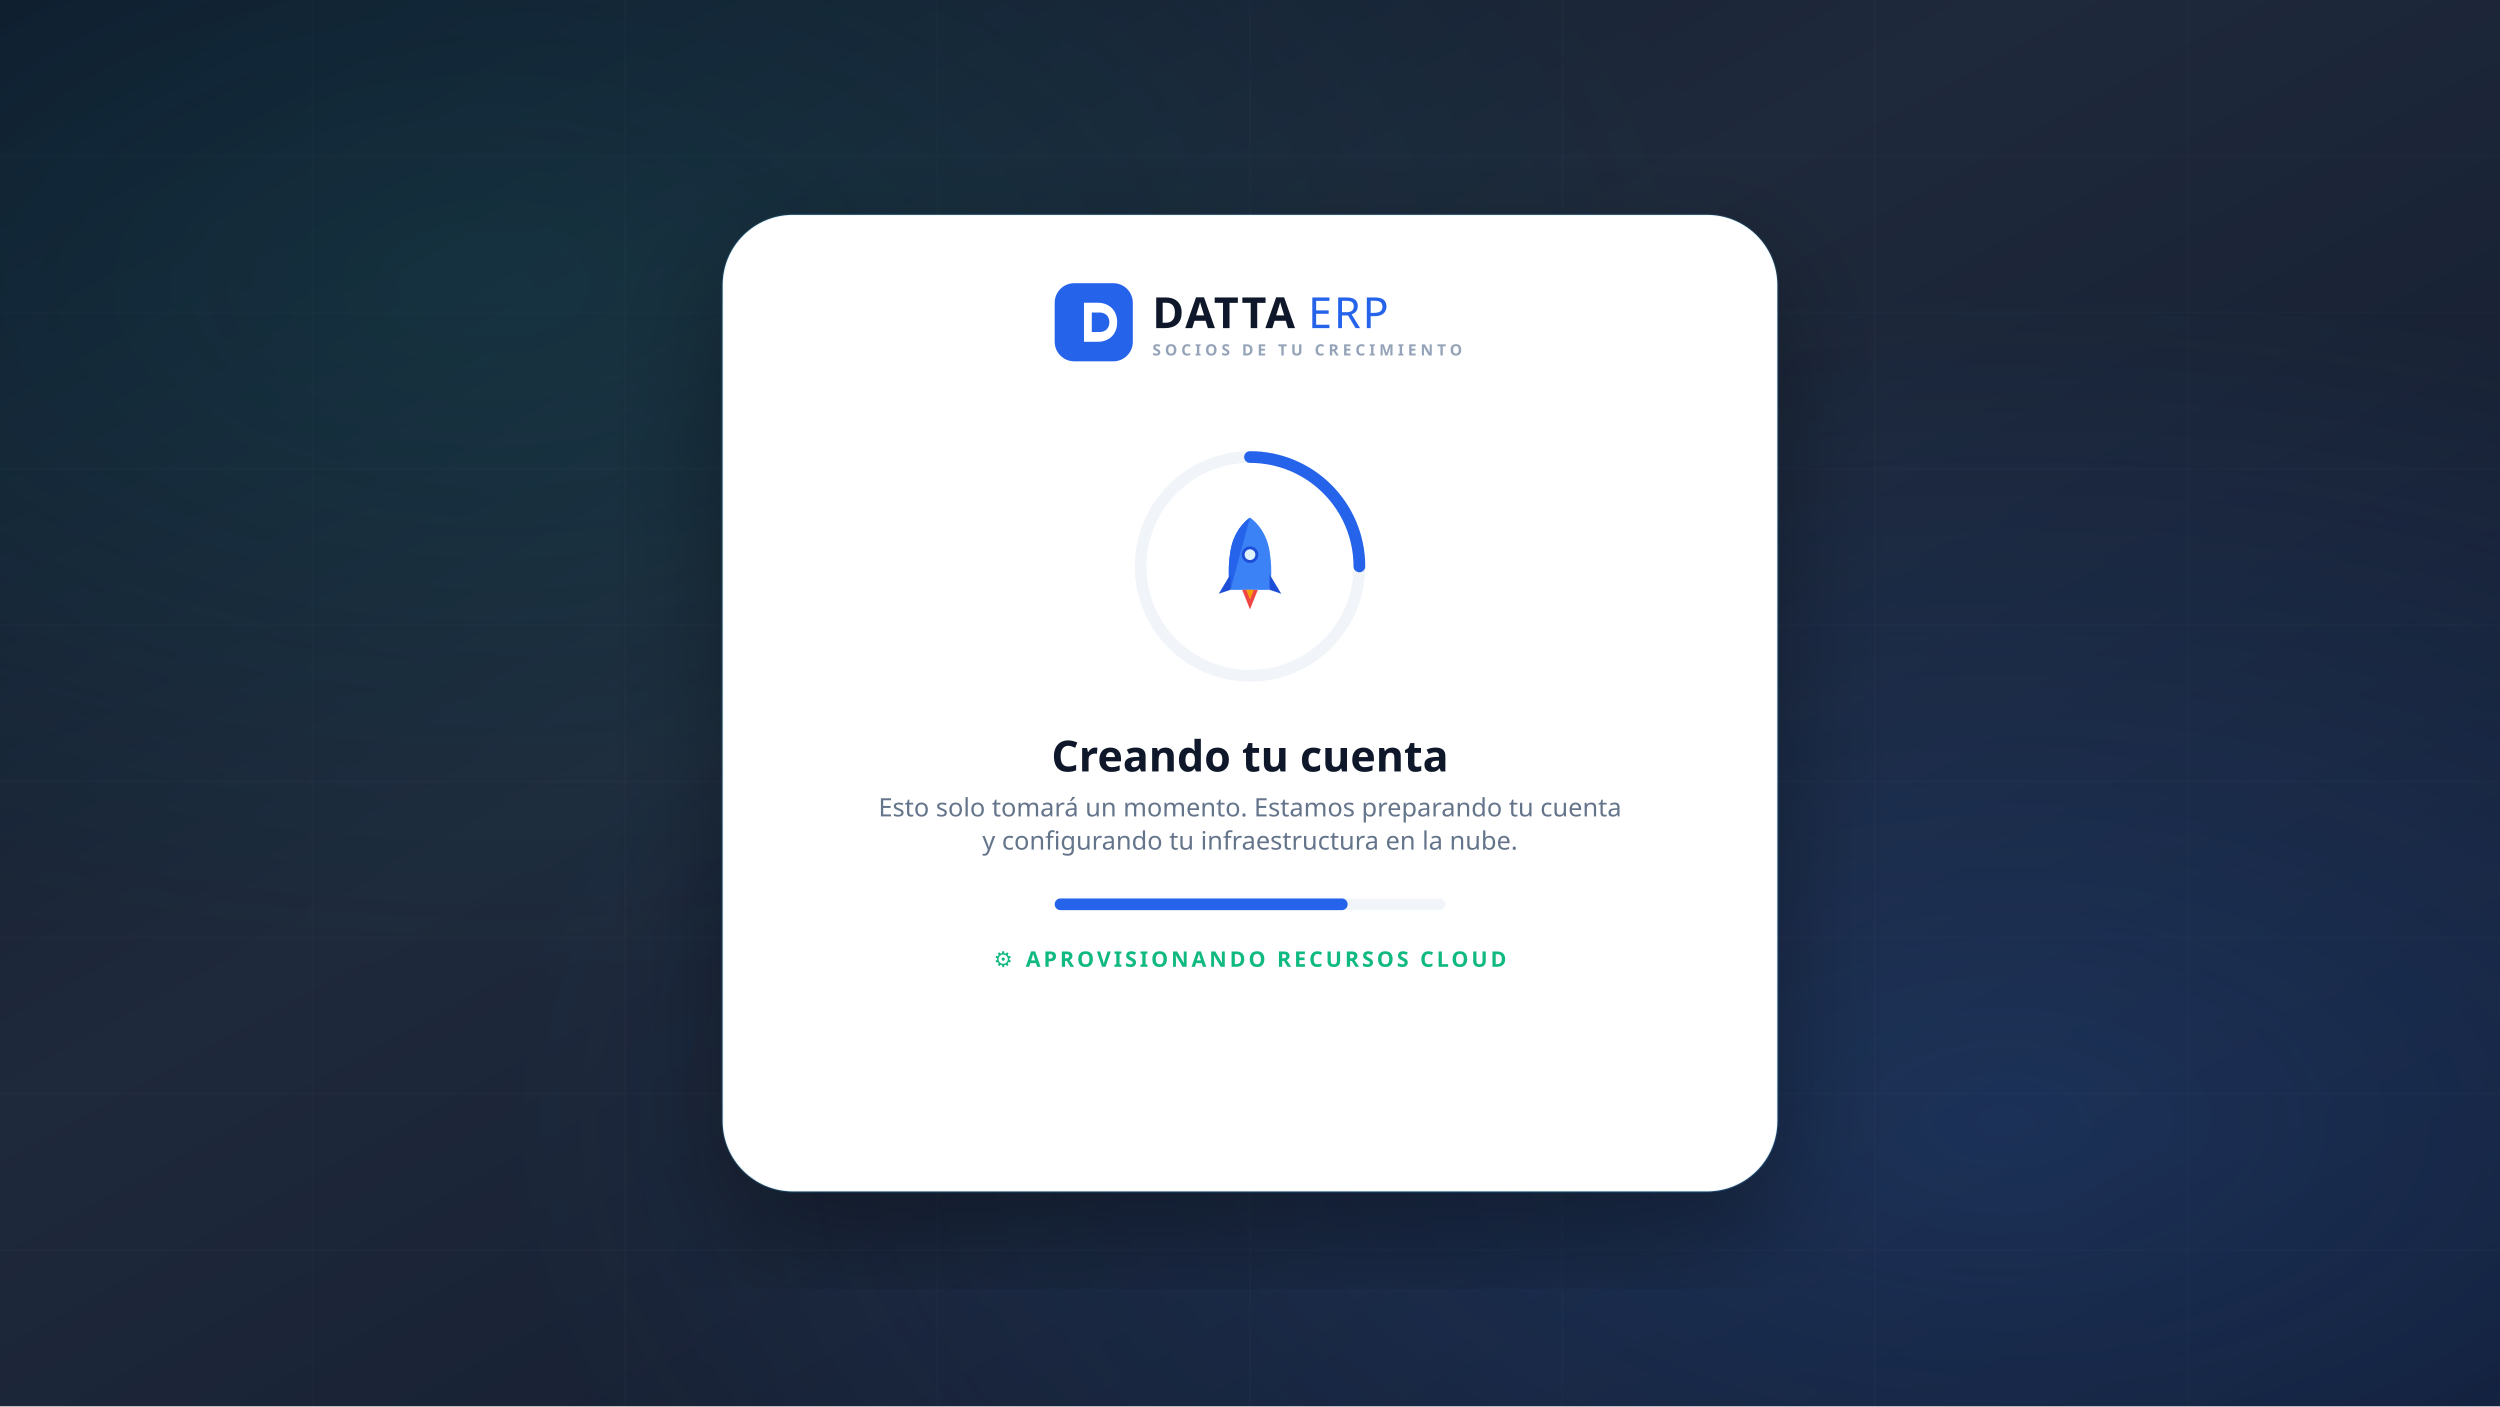
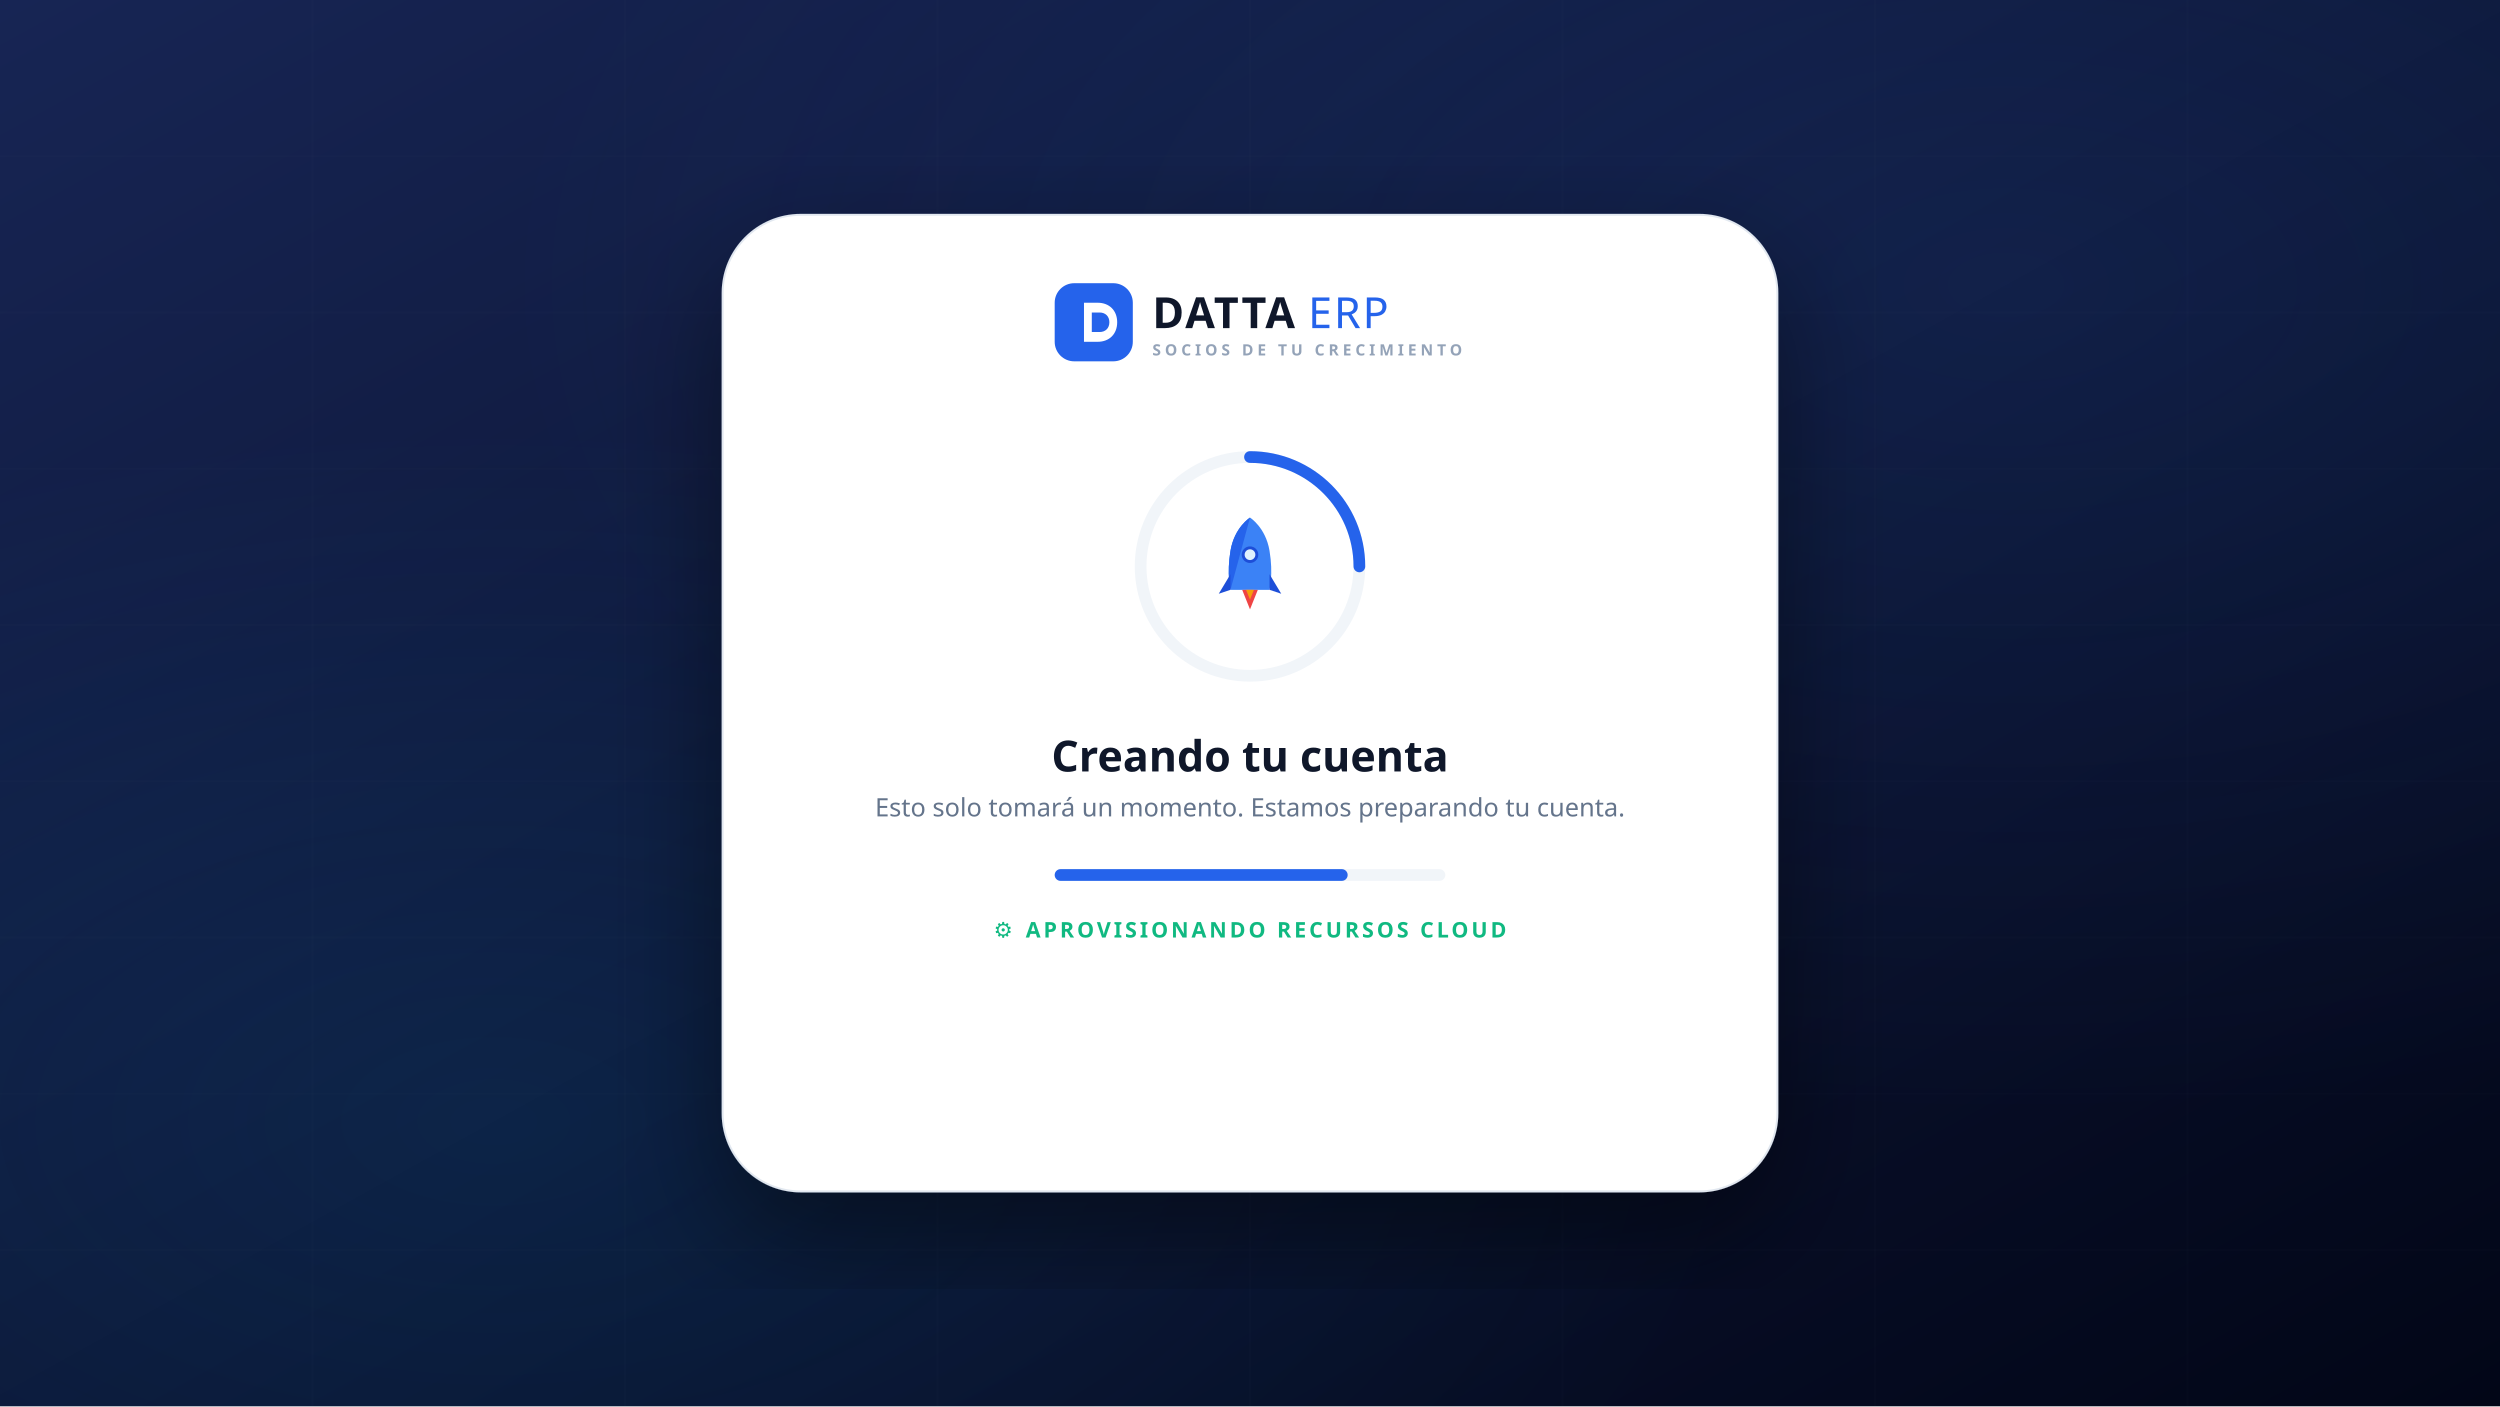
<svg xmlns="http://www.w3.org/2000/svg" viewBox="0 0 1280 720">
  <defs>
    <linearGradient id="bgGrad" x1="0%" y1="0%" x2="100%" y2="100%">
-       <stop offset="0%" stop-color="#0f172a" />
-       <stop offset="40%" stop-color="#1e293b" />
-       <stop offset="100%" stop-color="#0f172a" />
+       <stop offset="0%" stop-color="#172554" />
+       <stop offset="100%" stop-color="#020617" />
    </linearGradient>
-     <radialGradient id="glowTeal" cx="20%" cy="20%" r="50%">
-       <stop offset="0%" stop-color="#0d9488" stop-opacity="0.15" />
-       <stop offset="100%" stop-color="#0d9488" stop-opacity="0" />
+     <radialGradient id="glowSky" cx="20%" cy="80%" r="50%">
+       <stop offset="0%" stop-color="#0ea5e9" stop-opacity="0.1" />
+       <stop offset="100%" stop-color="#0ea5e9" stop-opacity="0" />
    </radialGradient>
-     <radialGradient id="glowBlue" cx="80%" cy="80%" r="60%">
-       <stop offset="0%" stop-color="#3b82f6" stop-opacity="0.2" />
+     <radialGradient id="glowBlue" cx="80%" cy="20%" r="60%">
+       <stop offset="0%" stop-color="#3b82f6" stop-opacity="0.1" />
      <stop offset="100%" stop-color="#3b82f6" stop-opacity="0" />
    </radialGradient>
    <filter id="cardShadow" x="-10%" y="-10%" width="120%" height="120%">
-       <feDropShadow dx="0" dy="25" stdDeviation="30" flood-color="#000000" flood-opacity="0.35" />
+       <feDropShadow dx="0" dy="25" stdDeviation="30" flood-color="#000000" flood-opacity="0.45" />
    </filter>
  </defs>
  <rect width="1280" height="720" fill="url(#bgGrad)" />
-   <rect width="1280" height="720" fill="url(#glowTeal)" />
+   <rect width="1280" height="720" fill="url(#glowSky)" />
  <rect width="1280" height="720" fill="url(#glowBlue)" />
-   <path d="M0,80 L1280,80 M0,160 L1280,160 M0,240 L1280,240 M0,320 L1280,320 M0,400 L1280,400 M0,480 L1280,480 M0,560 L1280,560 M0,640 L1280,640" stroke="#ffffff" stroke-opacity="0.015" stroke-width="1" />
-   <path d="M160,0 L160,720 M320,0 L320,720 M480,0 L480,720 M640,0 L640,720 M800,0 L800,720 M960,0 L960,720 M1120,0 L1120,720" stroke="#ffffff" stroke-opacity="0.015" stroke-width="1" />
-   <rect x="370" y="110" width="540" height="500" rx="36" fill="#ffffff" filter="url(#cardShadow)" stroke="#38bdf8" stroke-opacity="0.1" stroke-width="1" />
+   <path d="M0,80 L1280,80 M0,160 L1280,160 M0,240 L1280,240 M0,320 L1280,320 M0,400 L1280,400 M0,480 L1280,480 M0,560 L1280,560 M0,640 L1280,640" stroke="#ffffff" stroke-opacity="0.01" stroke-width="1" />
+   <path d="M160,0 L160,720 M320,0 L320,720 M480,0 L480,720 M640,0 L640,720 M800,0 L800,720 M960,0 L960,720 M1120,0 L1120,720" stroke="#ffffff" stroke-opacity="0.01" stroke-width="1" />
+   <rect x="370" y="110" width="540" height="500" rx="40" fill="#ffffff" filter="url(#cardShadow)" stroke="#e2e8f0" stroke-width="1" />
  <g transform="translate(640, 140)">
    <rect x="-100" y="5" width="40" height="40" rx="10" fill="#2563eb" />
    <path d="M-85,15 L-85,35 L-78,35 C-72,35 -68,31 -68,25 C-68,19 -72,15 -78,15 Z" fill="#ffffff" />
    <path d="M-81,20 L-81,30 L-77,30 C-74,30 -72,28 -72,25 C-72,22 -74,20 -77,20 Z" fill="#2563eb" />
    <text x="-50" y="28" font-family="sans-serif" font-weight="900" font-size="22" fill="#0f172a" letter-spacing="1">DATTA <tspan fill="#2563eb" font-weight="500">ERP</tspan>
    </text>
    <text x="-50" y="42" font-family="sans-serif" font-weight="700" font-size="8" fill="#94a3b8" letter-spacing="2">SOCIOS DE TU CRECIMIENTO</text>
  </g>
  <g transform="translate(640, 220)">
    <g transform="translate(0, 70)">
      <circle cx="0" cy="0" r="56" fill="none" stroke="#f1f5f9" stroke-width="6" />
      <path d="M 0 -56 A 56 56 0 0 1 56 0" fill="none" stroke="#2563eb" stroke-width="6" stroke-linecap="round" />
      <g transform="translate(0, 0)">
        <path d="M-10,12 C-10,12 -12,4 -10,-8 C-8,-20 0,-25 0,-25 C0,-25 8,-20 10,-8 C12,4 10,12 10,12 Z" fill="#3b82f6" />
        <path d="M-10,12 C-10,12 -12,4 -10,-8 C-8,-20 0,-25 0,-25 Z" fill="#2563eb" />
        <path d="M-10,4 L-16,14 L-10,12 Z" fill="#1d4ed8" />
        <path d="M10,4 L16,14 L10,12 Z" fill="#1d4ed8" />
        <path d="M-4,12 L0,22 L4,12 Z" fill="#ef4444" />
        <path d="M-2,12 L0,17 L2,12 Z" fill="#f59e0b" />
        <circle cx="0" cy="-6" r="3.5" fill="#e0f2fe" stroke="#1d4ed8" stroke-width="1.5" />
      </g>
    </g>
    <text x="0" y="175" font-family="sans-serif" font-weight="bold" font-size="22" fill="#0f172a" text-anchor="middle">Creando tu cuenta</text>
-     <text x="0" y="198" font-family="sans-serif" font-size="13" fill="#64748b" text-anchor="middle">Esto solo tomará un momento. Estamos preparando tu cuenta</text>
-     <text x="0" y="215" font-family="sans-serif" font-size="13" fill="#64748b" text-anchor="middle">y configurando tu infraestructura en la nube.</text>
-     <g transform="translate(-100, 240)">
+     <text x="0" y="198" font-family="sans-serif" font-size="13" fill="#64748b" text-anchor="middle">Esto solo tomará un momento. Estamos preparando tu cuenta.</text>
+     <g transform="translate(-100, 225)">
      <rect x="0" y="0" width="200" height="6" rx="3" fill="#f1f5f9" />
      <rect x="0" y="0" width="150" height="6" rx="3" fill="#2563eb" />
    </g>
-     <text x="0" y="275" font-family="sans-serif" font-weight="bold" font-size="11" fill="#10b981" letter-spacing="1.5" text-anchor="middle">⚙️ APROVISIONANDO RECURSOS CLOUD</text>
+     <text x="0" y="260" font-family="sans-serif" font-weight="bold" font-size="11" fill="#10b981" letter-spacing="1.5" text-anchor="middle">⚙️ APROVISIONANDO RECURSOS CLOUD</text>
  </g>
</svg>
